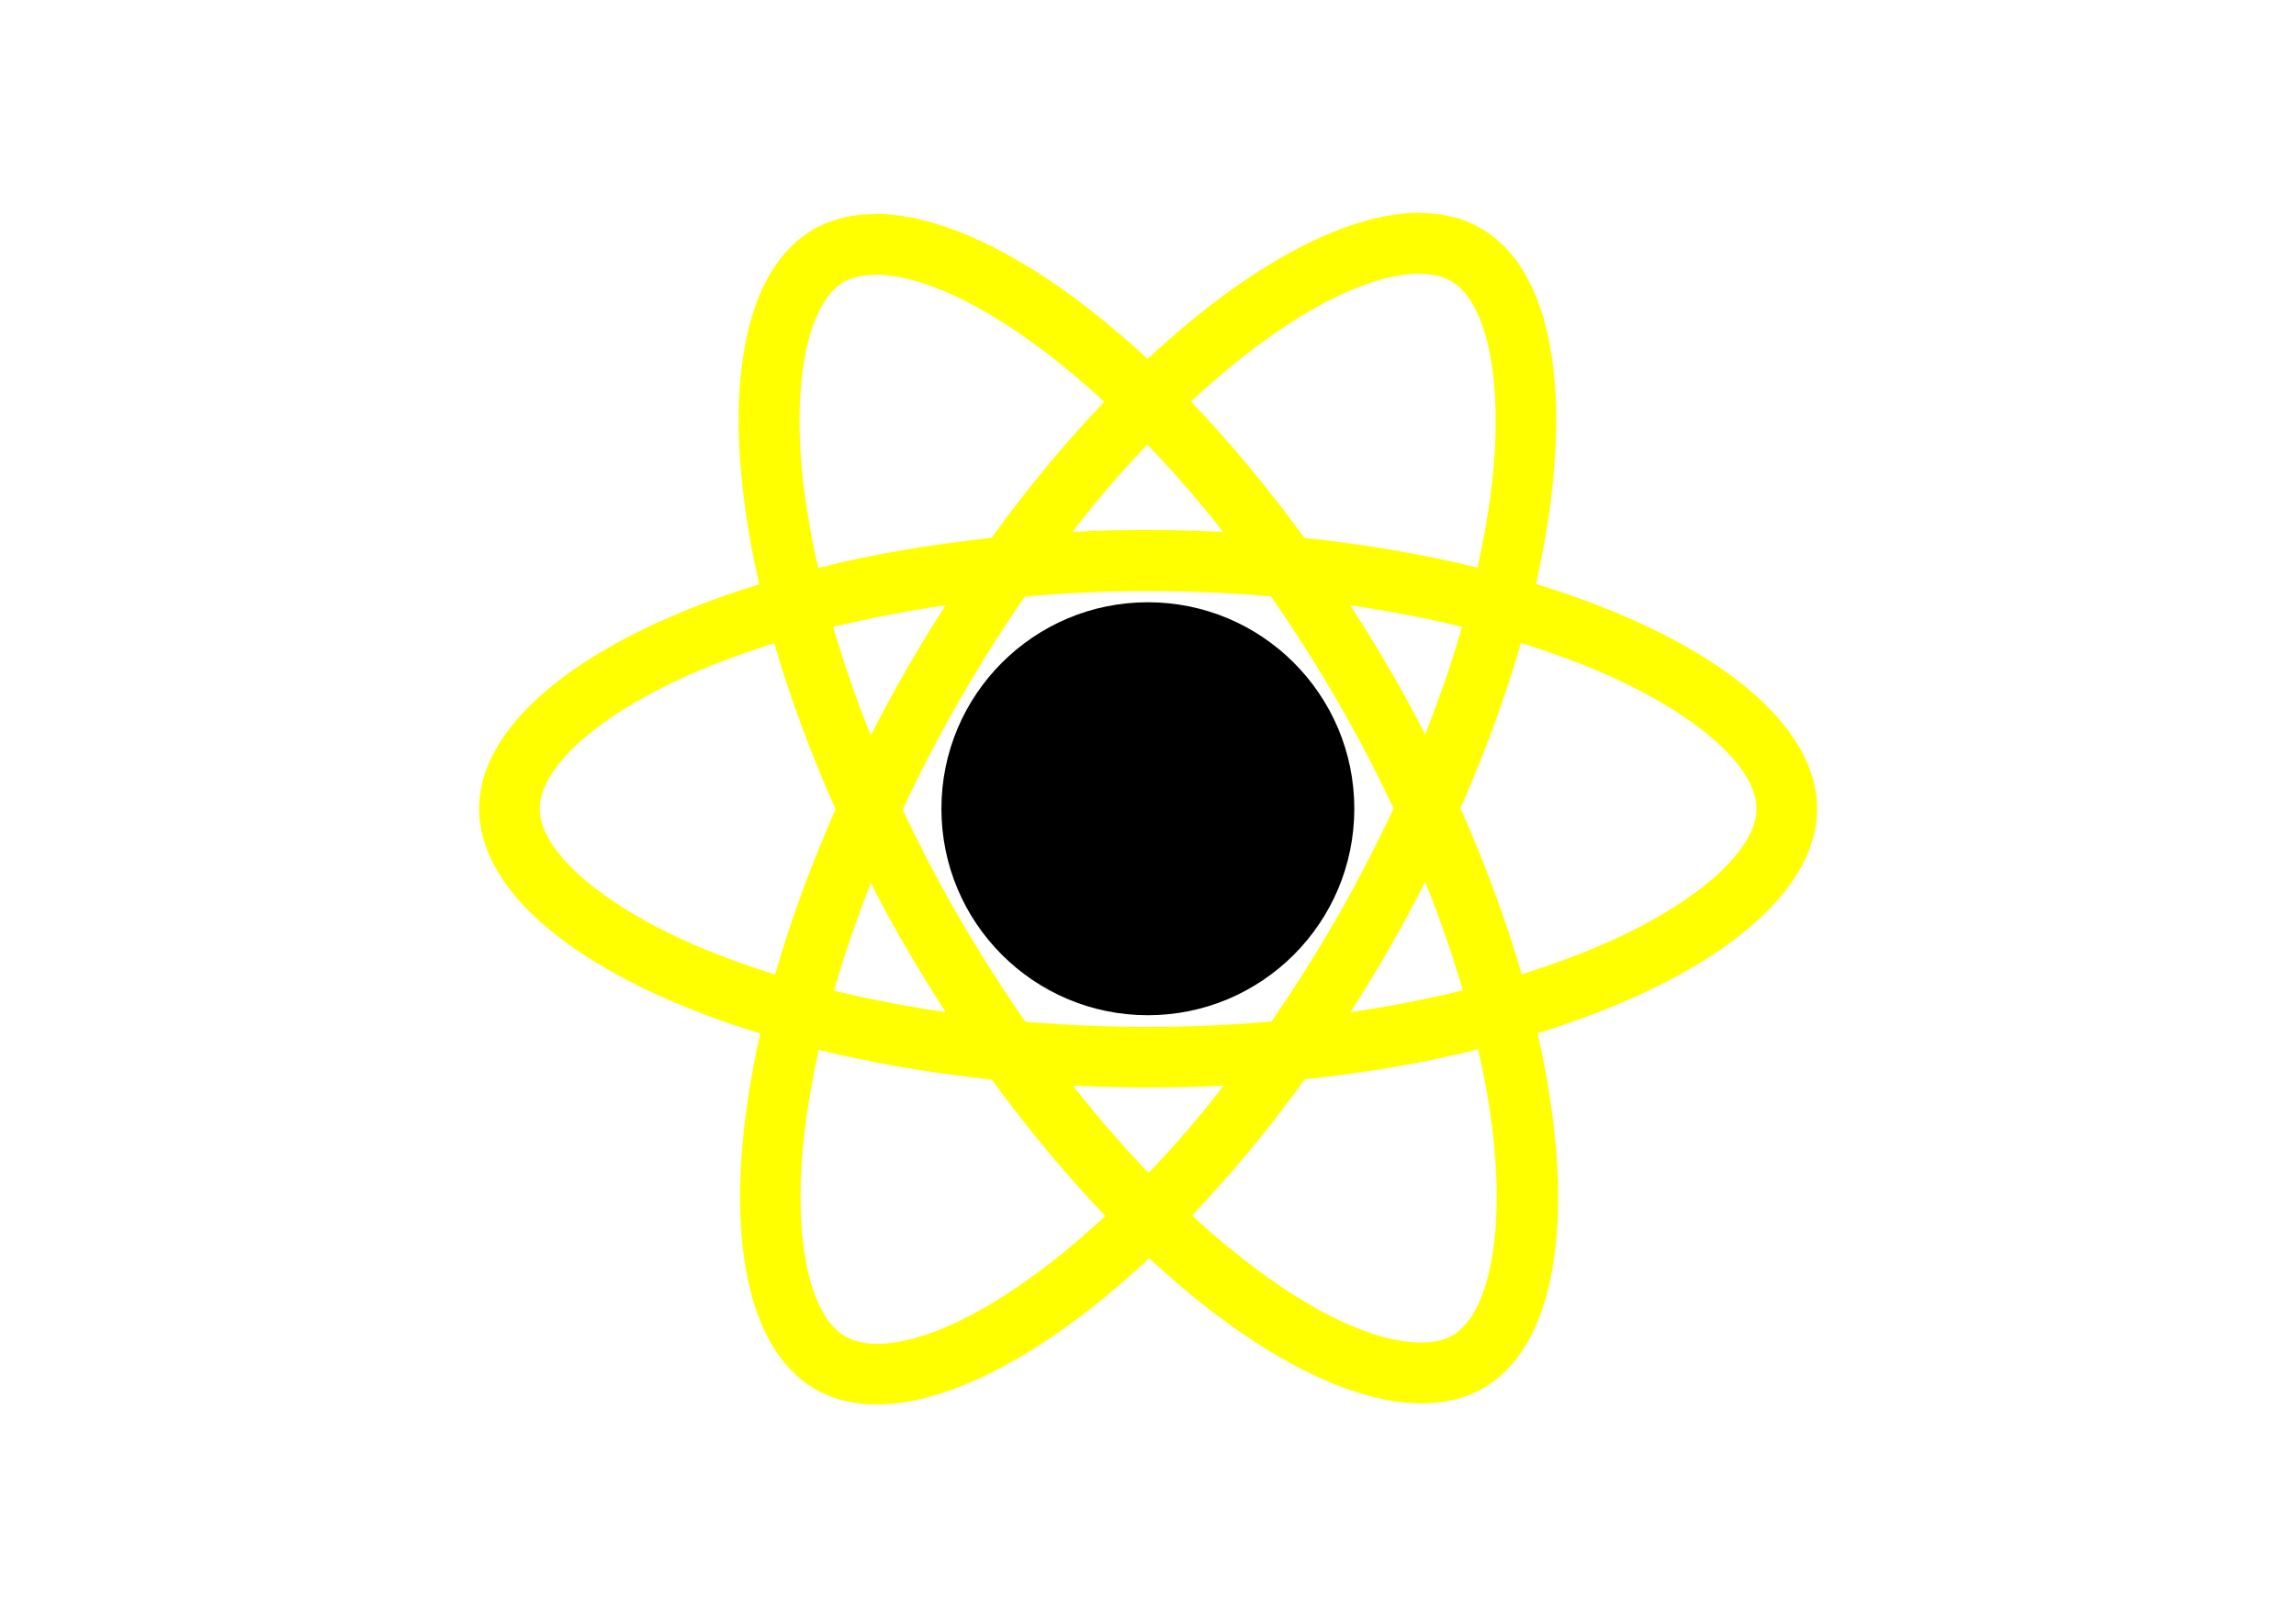
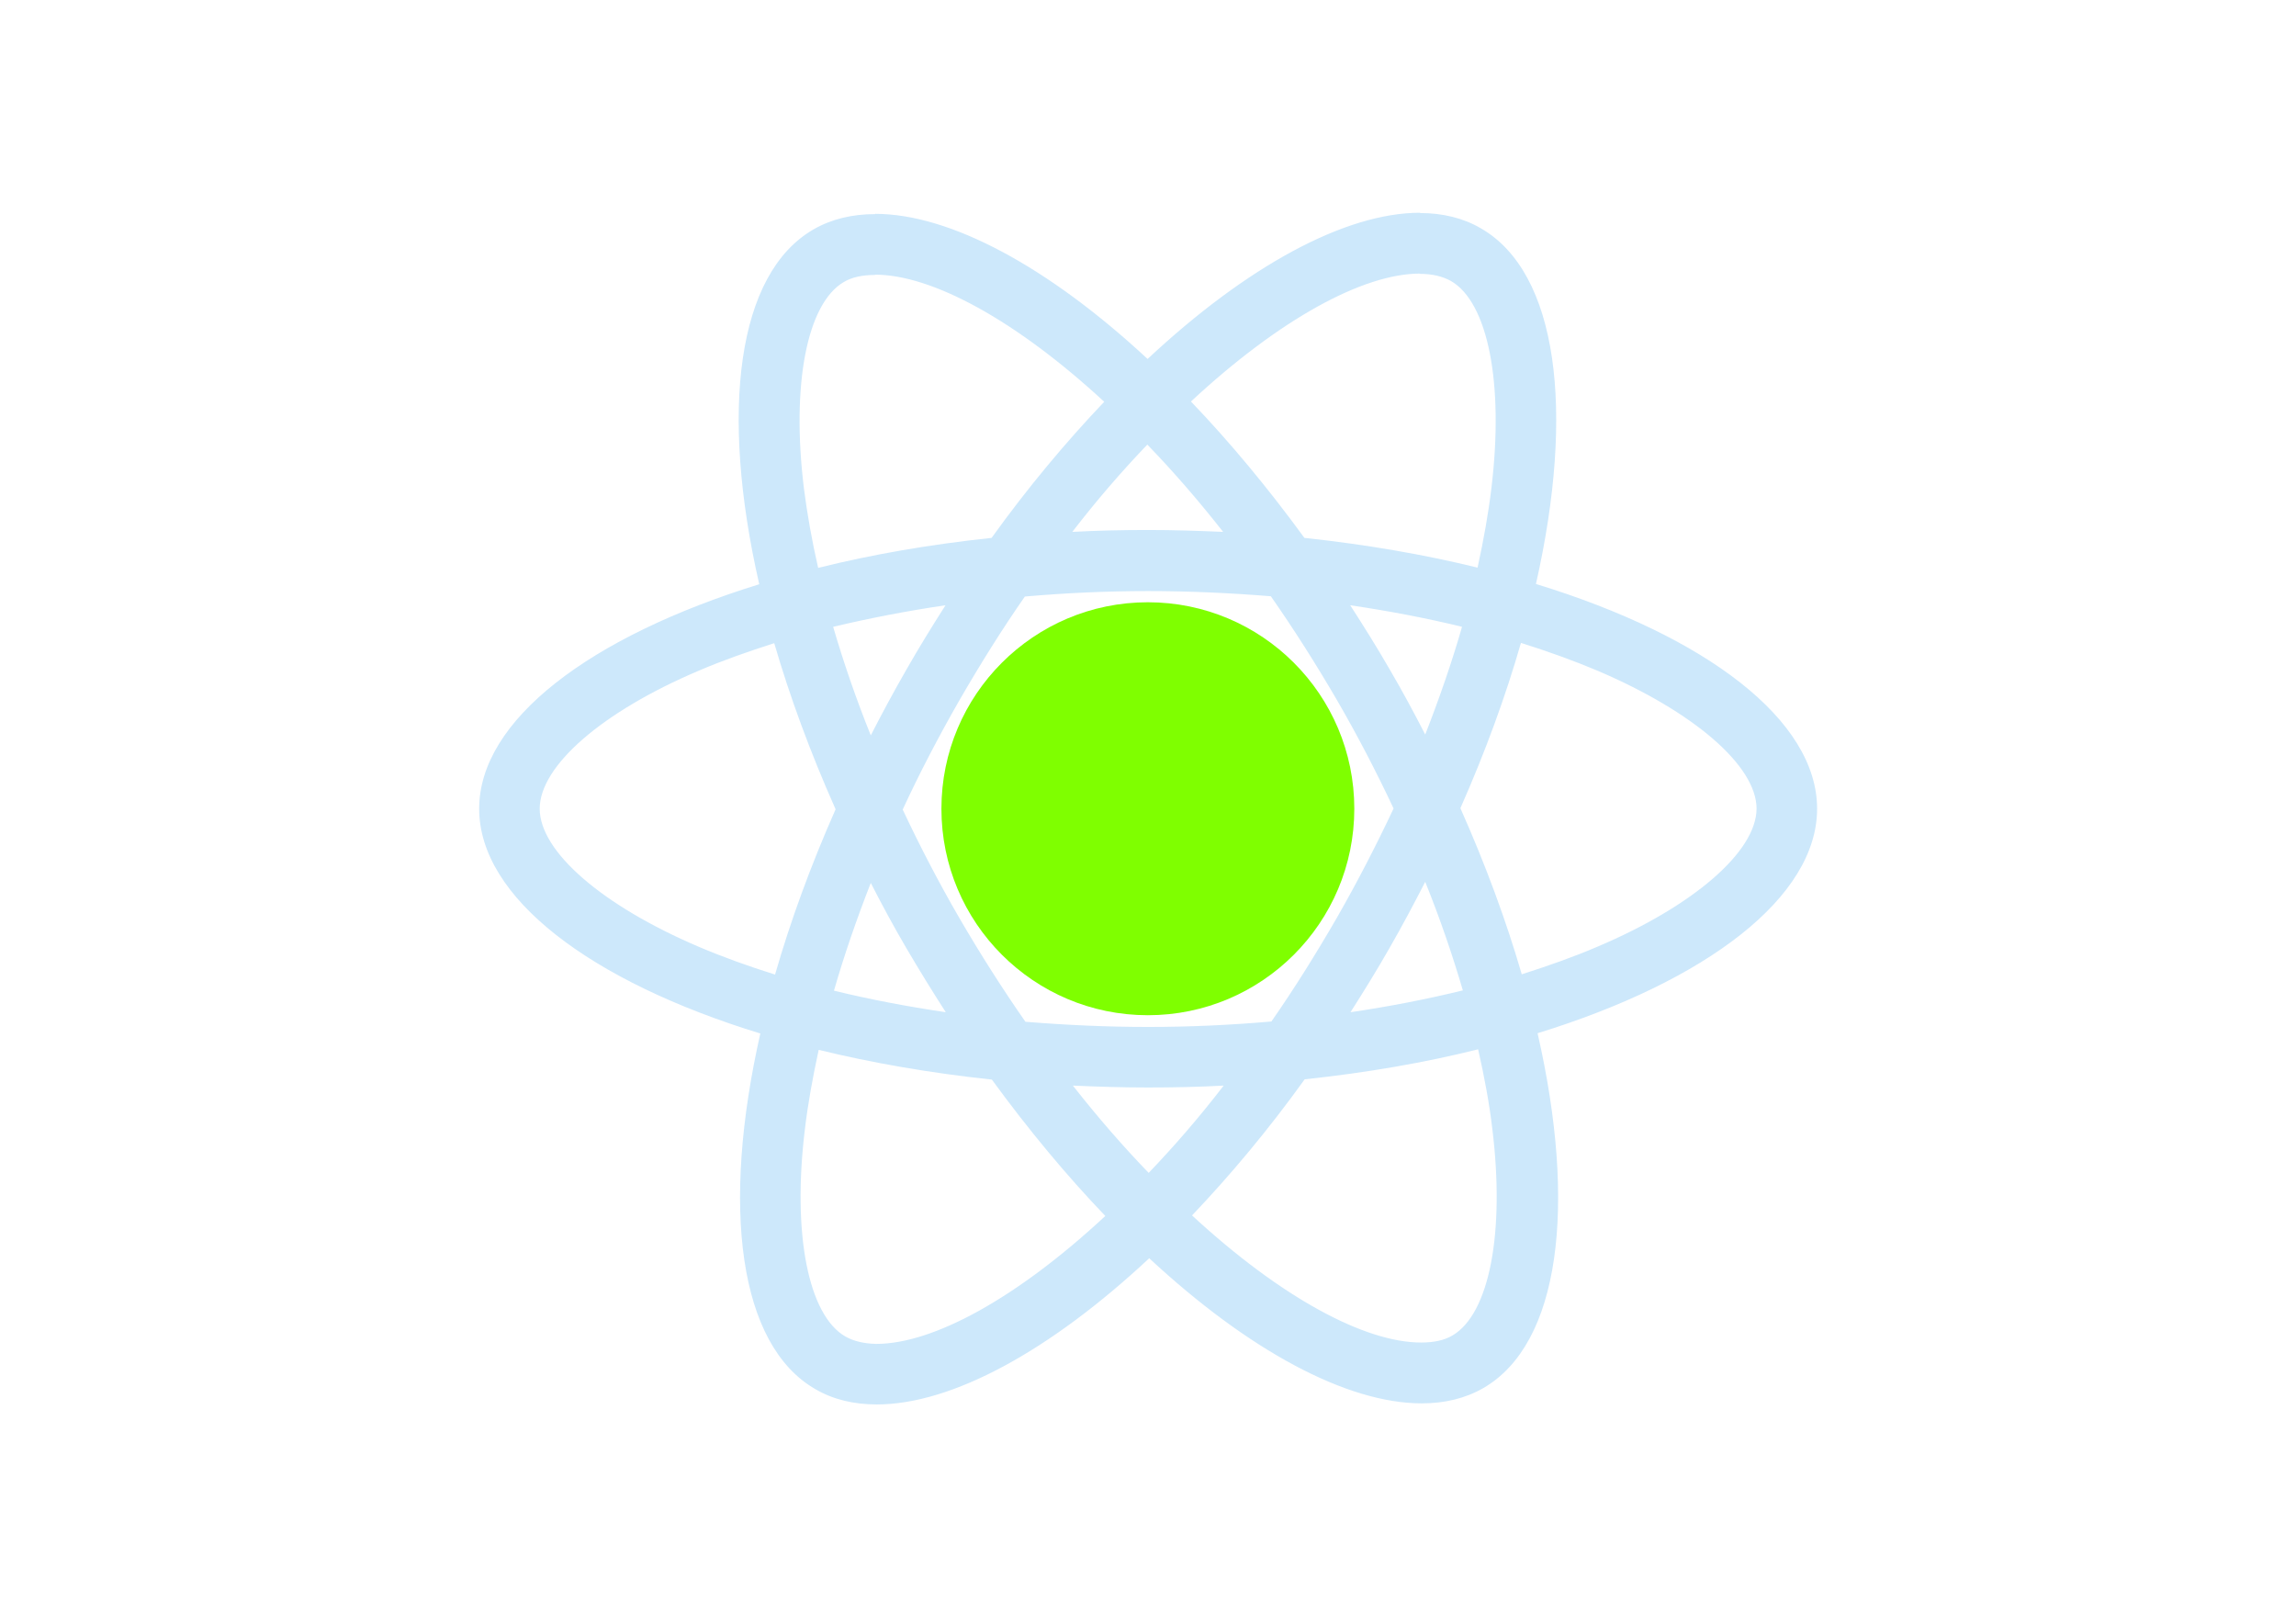
<svg xmlns="http://www.w3.org/2000/svg" viewBox="0 0 841.9 595.3">
-   <g fill="yellow">
+   <g fill="#cde8fb">
    <path d="M666.3 296.5c0-32.5-40.7-63.3-103.1-82.4 14.4-63.6 8-114.2-20.2-130.4-6.5-3.8-14.1-5.6-22.4-5.6v22.3c4.6 0 8.3.9 11.4 2.6 13.6 7.8 19.5 37.5 14.9 75.7-1.1 9.4-2.9 19.3-5.1 29.4-19.6-4.8-41-8.5-63.5-10.9-13.5-18.5-27.5-35.3-41.6-50 32.6-30.3 63.2-46.9 84-46.9V78c-27.5 0-63.5 19.6-99.9 53.6-36.4-33.8-72.4-53.2-99.9-53.2v22.3c20.7 0 51.4 16.5 84 46.6-14 14.7-28 31.4-41.3 49.9-22.6 2.4-44 6.1-63.6 11-2.3-10-4-19.7-5.2-29-4.7-38.2 1.1-67.9 14.6-75.8 3-1.8 6.9-2.6 11.5-2.6V78.5c-8.4 0-16 1.8-22.6 5.6-28.1 16.2-34.4 66.7-19.9 130.1-62.2 19.2-102.7 49.9-102.7 82.3 0 32.5 40.7 63.3 103.1 82.4-14.4 63.6-8 114.2 20.2 130.4 6.5 3.8 14.1 5.6 22.5 5.6 27.5 0 63.5-19.6 99.9-53.6 36.4 33.8 72.4 53.2 99.9 53.2 8.4 0 16-1.8 22.6-5.6 28.1-16.2 34.4-66.7 19.9-130.1 62-19.1 102.5-49.9 102.5-82.3zm-130.2-66.7c-3.7 12.9-8.3 26.2-13.5 39.5-4.1-8-8.4-16-13.1-24-4.6-8-9.5-15.8-14.4-23.4 14.2 2.1 27.9 4.7 41 7.9zm-45.8 106.5c-7.8 13.5-15.8 26.3-24.1 38.2-14.9 1.3-30 2-45.2 2-15.1 0-30.2-.7-45-1.9-8.3-11.9-16.4-24.6-24.2-38-7.6-13.1-14.5-26.4-20.8-39.8 6.2-13.4 13.2-26.8 20.7-39.9 7.8-13.5 15.8-26.3 24.1-38.2 14.9-1.3 30-2 45.2-2 15.1 0 30.2.7 45 1.9 8.3 11.9 16.4 24.6 24.2 38 7.6 13.1 14.5 26.4 20.8 39.8-6.3 13.4-13.2 26.8-20.7 39.9zm32.3-13c5.4 13.4 10 26.8 13.8 39.8-13.1 3.2-26.9 5.9-41.2 8 4.9-7.7 9.8-15.6 14.4-23.7 4.6-8 8.9-16.1 13-24.1zM421.2 430c-9.3-9.6-18.6-20.3-27.8-32 9 .4 18.2.7 27.5.7 9.4 0 18.7-.2 27.8-.7-9 11.7-18.3 22.4-27.5 32zm-74.4-58.9c-14.2-2.1-27.9-4.7-41-7.9 3.7-12.9 8.3-26.2 13.5-39.5 4.1 8 8.4 16 13.1 24 4.7 8 9.5 15.8 14.4 23.4zM420.7 163c9.3 9.6 18.6 20.3 27.8 32-9-.4-18.2-.7-27.5-.7-9.4 0-18.7.2-27.8.7 9-11.7 18.3-22.4 27.5-32zm-74 58.9c-4.9 7.7-9.8 15.6-14.4 23.7-4.6 8-8.9 16-13 24-5.4-13.4-10-26.8-13.8-39.8 13.1-3.1 26.9-5.8 41.2-7.9zm-90.5 125.2c-35.4-15.1-58.3-34.9-58.3-50.6 0-15.7 22.9-35.6 58.3-50.6 8.6-3.7 18-7 27.7-10.1 5.7 19.6 13.2 40 22.5 60.9-9.2 20.8-16.6 41.1-22.2 60.6-9.9-3.1-19.3-6.5-28-10.2zM310 490c-13.6-7.8-19.5-37.5-14.9-75.7 1.1-9.4 2.9-19.3 5.1-29.4 19.6 4.8 41 8.5 63.5 10.9 13.5 18.5 27.5 35.3 41.6 50-32.6 30.3-63.2 46.9-84 46.9-4.5-.1-8.3-1-11.3-2.7zm237.2-76.2c4.7 38.2-1.1 67.9-14.6 75.8-3 1.8-6.9 2.6-11.5 2.6-20.7 0-51.4-16.5-84-46.6 14-14.7 28-31.4 41.3-49.9 22.6-2.4 44-6.1 63.6-11 2.3 10.1 4.1 19.8 5.2 29.1zm38.5-66.7c-8.6 3.7-18 7-27.7 10.1-5.7-19.6-13.2-40-22.5-60.9 9.2-20.8 16.6-41.1 22.2-60.6 9.9 3.1 19.3 6.5 28.1 10.2 35.4 15.1 58.3 34.9 58.3 50.6-.1 15.7-23 35.6-58.4 50.6zM320.8 78.4z" />
-     <circle cx="420.9" cy="296.5" r="75.7" fill="black" />
+     <circle cx="420.9" cy="296.5" r="75.7" fill="#7fff00" />
    <path d="M520.5 78.1z" />
  </g>
</svg>
